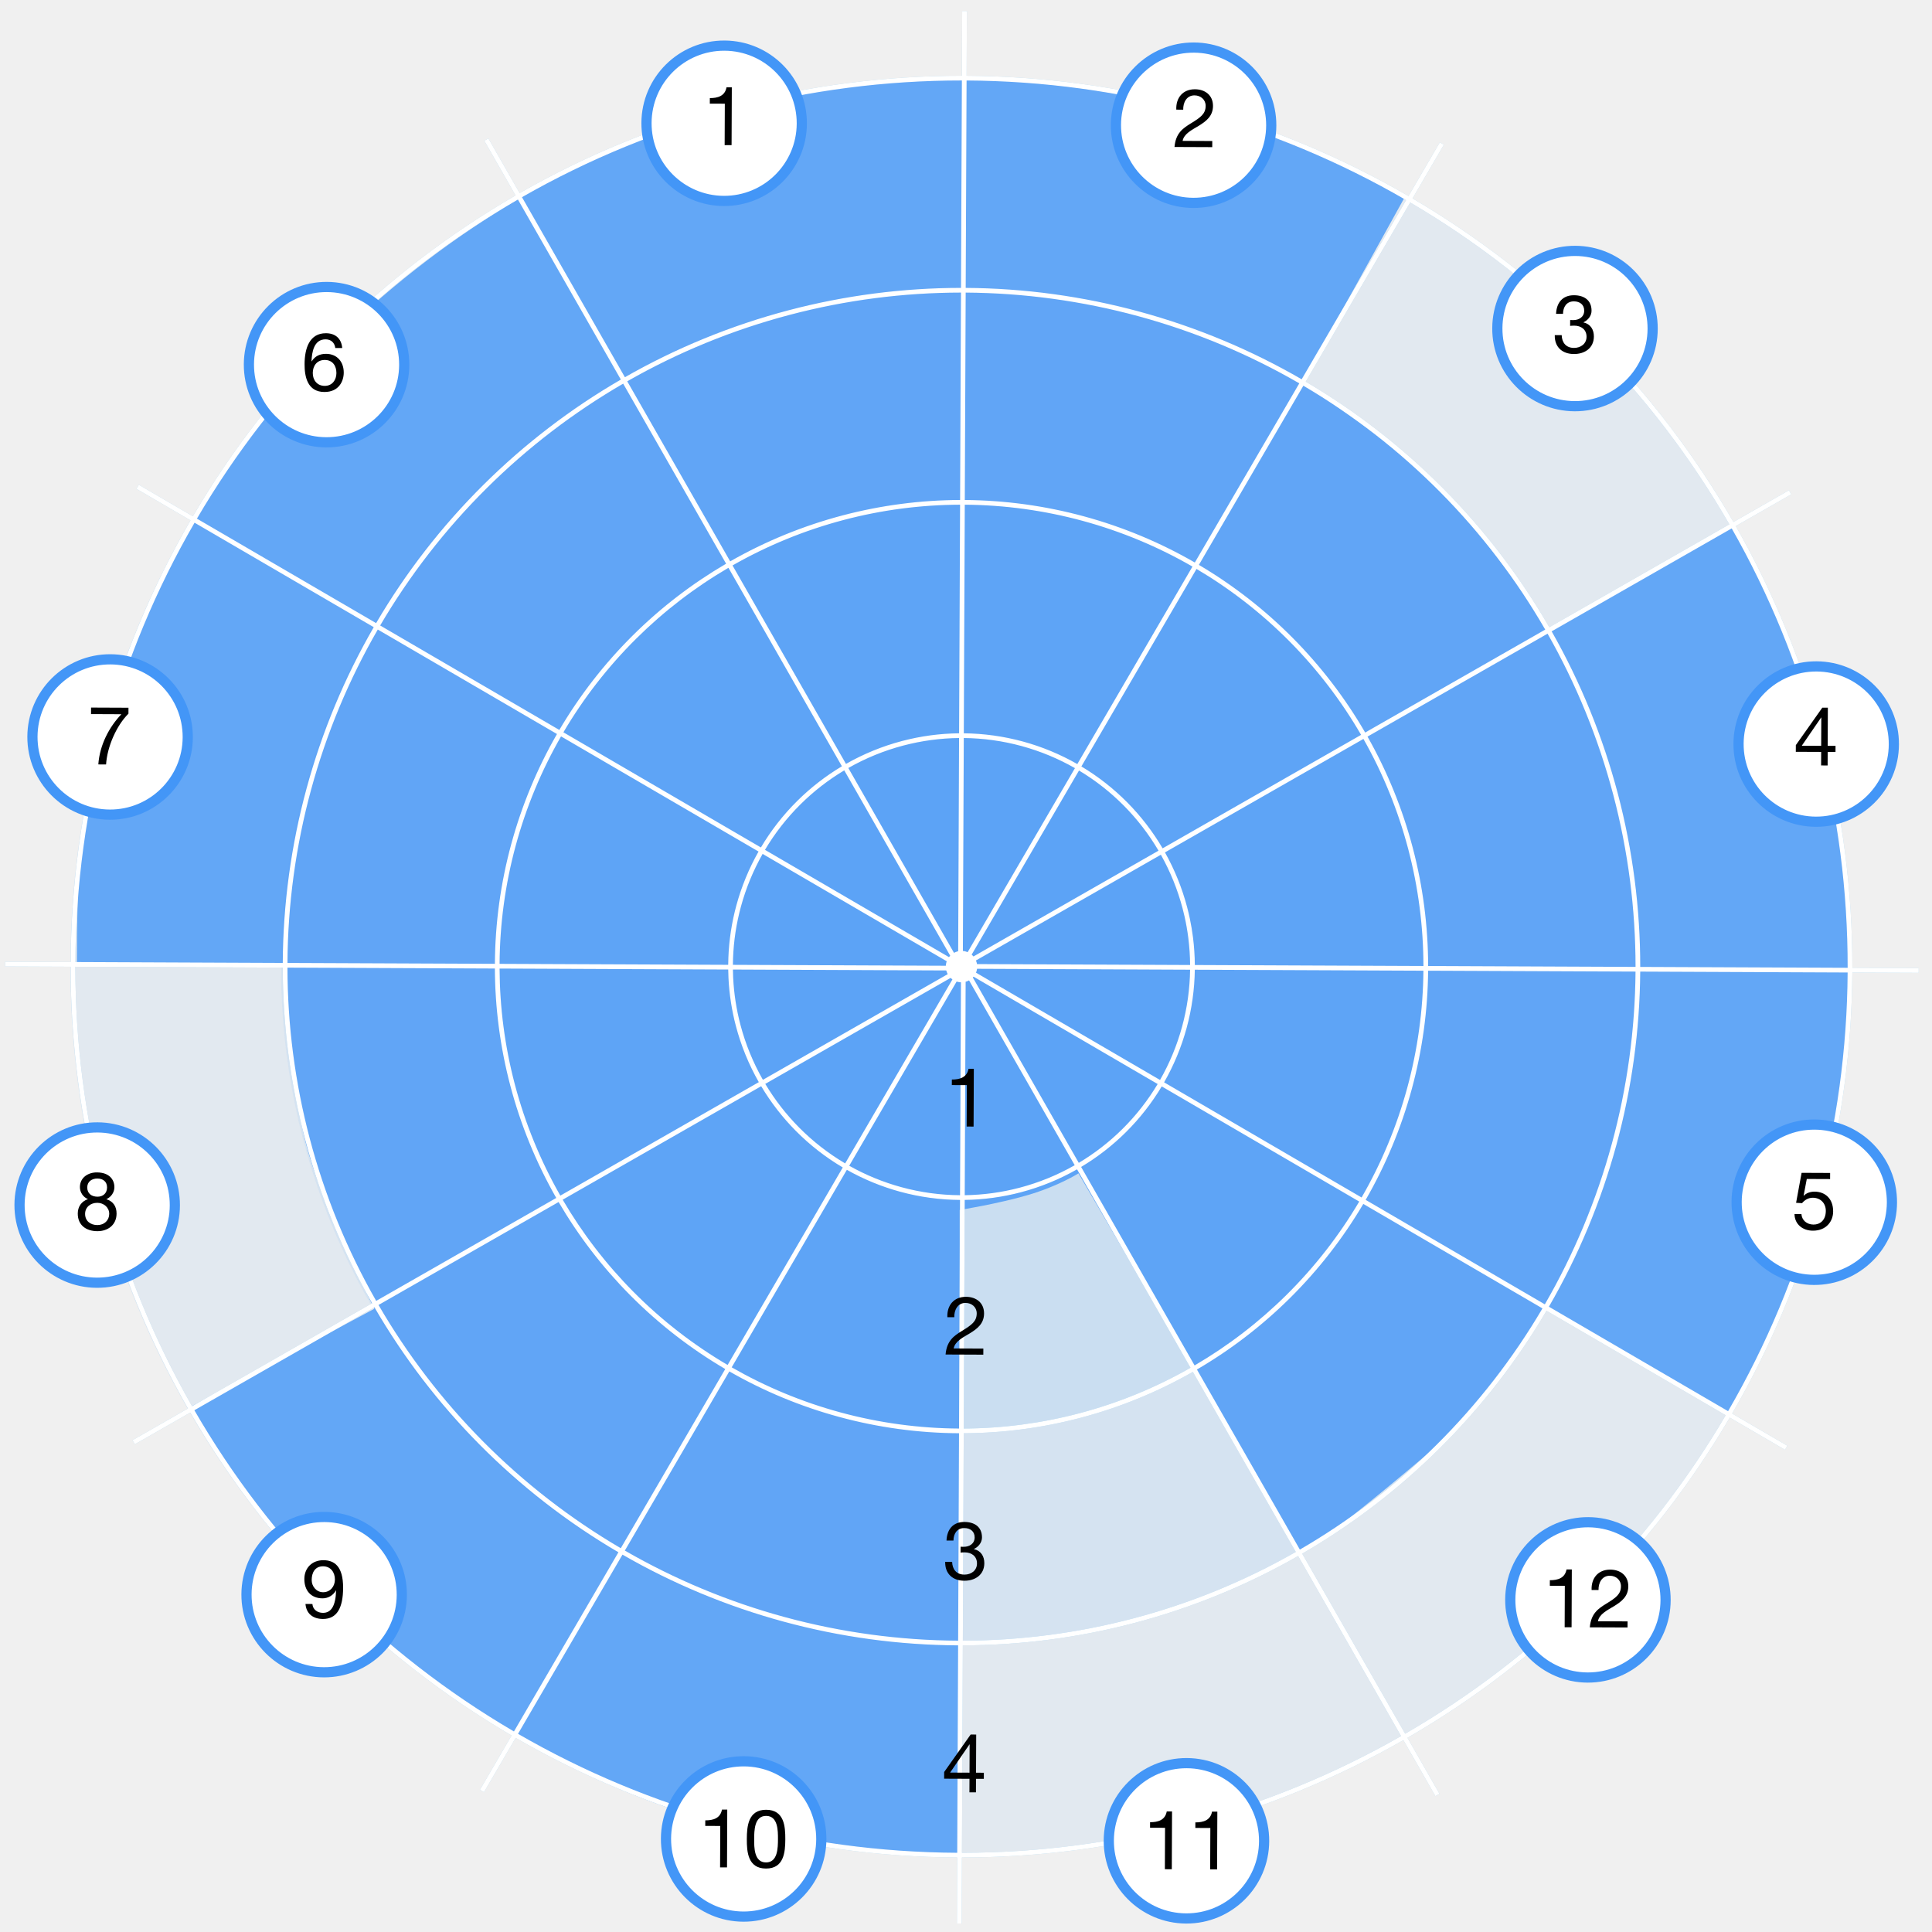
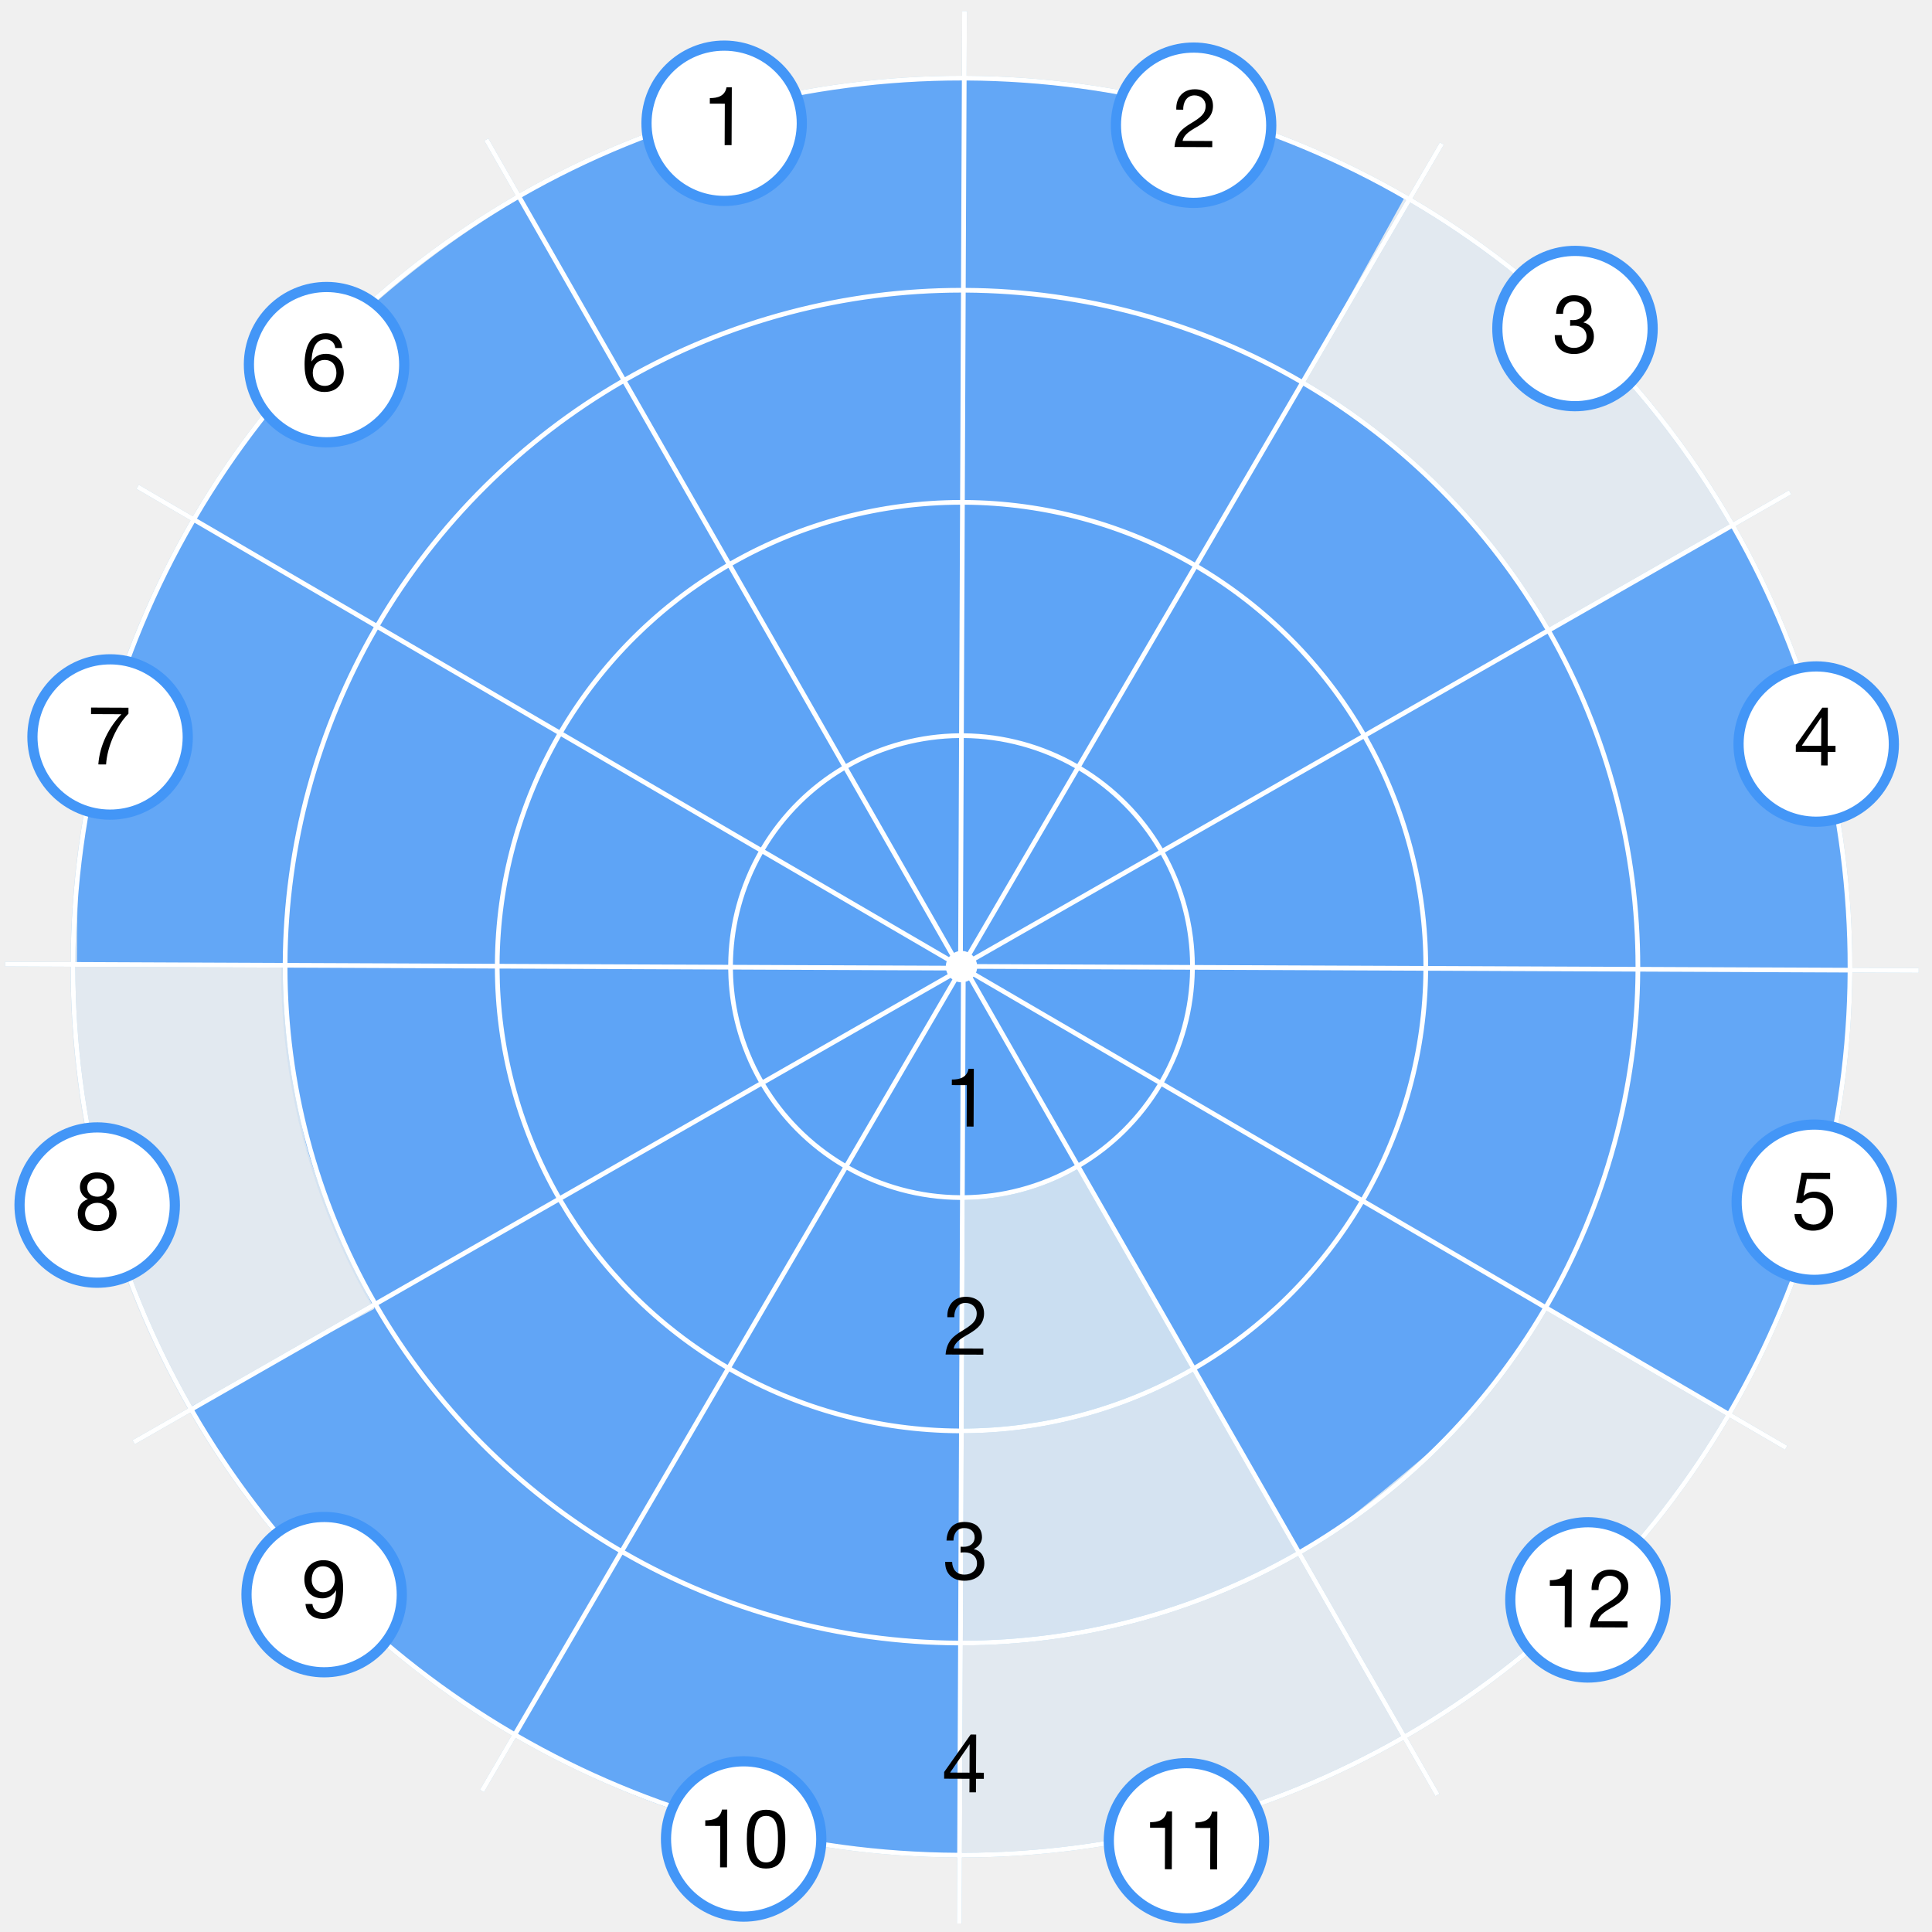
<svg xmlns="http://www.w3.org/2000/svg" width="205" height="205" viewBox="0 0 205 205" fill="none">
  <g style="mix-blend-mode:darken" opacity="0.3">
    <path fill-rule="evenodd" clip-rule="evenodd" d="M102.594 1.173L102.565 8.042C110.74 8.089 118.911 9.196 126.867 11.364C134.807 13.526 142.395 16.707 149.453 20.801L152.773 15.106L153.205 15.358L149.885 21.053C156.892 25.167 163.369 30.186 169.14 36.005C174.912 41.825 179.877 48.345 183.933 55.387L189.823 52.02L190.071 52.454L184.182 55.821C188.216 62.911 191.333 70.525 193.429 78.481C195.52 86.417 196.56 94.555 196.549 102.692L203.589 102.722L203.587 103.222L196.547 103.192C196.493 111.34 195.386 119.482 193.226 127.411C191.064 135.347 187.886 142.932 183.795 149.987L189.652 153.402L189.401 153.834L183.543 150.419C179.427 157.43 174.407 163.911 168.585 169.685C162.804 175.418 156.333 180.354 149.345 184.395L152.741 190.335L152.307 190.583L148.911 184.645C141.78 188.718 134.118 191.863 126.108 193.974C118.228 196.05 110.147 197.09 102.067 197.094L102.037 204.101L101.537 204.099L101.567 197.093C93.362 197.053 85.162 195.945 77.178 193.77C69.284 191.62 61.737 188.464 54.714 184.404L51.356 190.163L50.924 189.911L54.282 184.152C47.228 180.025 40.709 174.982 34.905 169.129C29.171 163.348 24.233 156.875 20.192 149.886L14.307 153.25L14.059 152.816L19.943 149.452C15.87 142.322 12.726 134.661 10.616 126.653C8.536 118.761 7.497 110.668 7.496 102.577L0.541 102.547L0.543 102.047L7.497 102.077C7.539 93.884 8.647 85.696 10.819 77.723C12.974 69.811 16.14 62.249 20.213 55.212L14.478 51.868L14.73 51.437L20.464 54.78C24.587 47.744 29.62 41.241 35.46 35.449C41.242 29.715 47.715 24.777 54.705 20.736L51.389 14.935L51.823 14.687L55.138 20.487C62.268 16.414 69.928 13.27 77.937 11.16C85.845 9.076 93.956 8.037 102.065 8.04L102.094 1.171L102.594 1.173ZM11.301 77.854C13.445 69.985 16.594 62.463 20.645 55.464L39.656 66.548C36.569 71.892 34.17 77.633 32.534 83.638C30.881 89.706 30.037 95.937 30.003 102.173L7.997 102.079C8.039 93.929 9.141 85.785 11.301 77.854ZM33.016 83.769C34.641 77.806 37.023 72.106 40.087 66.8L59.099 77.885C57 81.535 55.366 85.454 54.25 89.552C53.116 93.716 52.536 97.99 52.51 102.268L30.503 102.175C30.537 95.983 31.375 89.795 33.016 83.769ZM40.339 66.368L59.35 77.453C61.501 73.799 64.121 70.42 67.157 67.409C70.133 64.458 73.458 61.91 77.045 59.814L66.123 40.709C60.872 43.756 56.008 47.473 51.66 51.784C47.253 56.155 43.453 61.061 40.339 66.368ZM54.732 89.684C55.837 85.628 57.454 81.75 59.531 78.137L80.487 90.355C79.474 92.143 78.682 94.058 78.137 96.058C77.637 97.893 77.353 99.771 77.284 101.655C77.275 101.895 77.269 102.134 77.267 102.374L53.01 102.271C53.035 98.036 53.61 93.805 54.732 89.684ZM59.782 77.704L80.738 89.922C81.804 88.128 83.096 86.469 84.591 84.987C86.023 83.567 87.616 82.333 89.333 81.308L77.293 60.248C73.743 62.323 70.454 64.844 67.509 67.764C64.504 70.745 61.911 74.088 59.782 77.704ZM78.62 96.191C79.153 94.233 79.928 92.358 80.92 90.607L100.455 101.997C100.44 102.04 100.426 102.083 100.414 102.127C100.383 102.241 100.365 102.356 100.358 102.472L77.767 102.376C77.769 102.142 77.775 101.908 77.783 101.674C77.851 99.828 78.13 97.988 78.62 96.191ZM100.406 102.973L77.769 102.876C77.772 103.159 77.781 103.441 77.794 103.723C77.875 105.413 78.133 107.096 78.567 108.746C79.107 110.793 79.91 112.752 80.949 114.576L100.56 103.365C100.495 103.247 100.445 103.122 100.411 102.991C100.409 102.985 100.407 102.979 100.406 102.973ZM100.866 103.766L81.201 115.008C82.205 116.687 83.411 118.245 84.8 119.646C86.263 121.121 87.904 122.396 89.677 123.445L101.058 103.925C100.99 103.877 100.926 103.824 100.866 103.766ZM101.505 104.151L90.11 123.695C91.848 124.674 93.707 125.44 95.648 125.969C97.684 126.524 99.775 126.808 101.866 126.821L101.963 104.232C101.835 104.227 101.709 104.208 101.585 104.174C101.558 104.167 101.531 104.159 101.505 104.151ZM102.463 104.174L102.366 126.82C104.329 126.792 106.29 126.526 108.205 126.021C110.252 125.482 112.211 124.679 114.036 123.639L102.824 104.028C102.71 104.09 102.589 104.139 102.463 104.174ZM103.225 103.721L114.467 123.387C116.146 122.384 117.704 121.177 119.105 119.788C120.549 118.356 121.801 116.755 122.836 115.024L103.302 103.635C103.277 103.665 103.252 103.693 103.225 103.721ZM103.562 103.208L123.089 114.593C124.1 112.822 124.888 110.924 125.428 108.94C125.968 106.96 126.251 104.928 126.279 102.893L103.674 102.796C103.665 102.866 103.65 102.935 103.632 103.004C103.613 103.073 103.589 103.142 103.562 103.208ZM103.668 102.296L126.28 102.393C126.273 101.429 126.209 100.465 126.087 99.506C125.99 98.744 125.857 97.985 125.687 97.233C125.624 96.949 125.555 96.667 125.48 96.385C124.955 94.39 124.179 92.479 123.178 90.695L103.557 101.913C103.588 101.986 103.615 102.063 103.635 102.141C103.649 102.192 103.66 102.244 103.668 102.296ZM103.294 101.487L122.929 90.262C121.91 88.53 120.675 86.924 119.247 85.485C117.817 84.043 116.218 82.793 114.491 81.758L103.101 101.294C103.137 101.325 103.173 101.357 103.207 101.392C103.237 101.422 103.266 101.454 103.294 101.487ZM102.675 101.031L114.06 81.505C112.287 80.492 110.386 79.703 108.399 79.162C106.391 78.615 104.329 78.331 102.265 78.31L102.169 100.905C102.267 100.913 102.365 100.931 102.461 100.957C102.534 100.977 102.606 101.002 102.675 101.031ZM101.669 100.936L101.765 78.31C99.774 78.332 97.785 78.598 95.843 79.11C93.796 79.649 91.837 80.452 90.014 81.491L101.225 101.102C101.342 101.038 101.467 100.988 101.598 100.953C101.622 100.947 101.645 100.941 101.669 100.936ZM100.823 101.407L89.582 81.743C87.903 82.746 86.344 83.953 84.943 85.343C83.48 86.793 82.214 88.418 81.171 90.175L100.694 101.558C100.734 101.505 100.777 101.455 100.823 101.407ZM20.896 55.032L39.907 66.116C43.044 60.771 46.87 55.831 51.308 51.429C55.687 47.087 60.586 43.343 65.875 40.275L54.953 21.17C48.001 25.19 41.563 30.101 35.812 35.804C30.003 41.565 24.997 48.034 20.896 55.032ZM7.996 102.579C7.997 110.627 9.031 118.676 11.099 126.525C13.198 134.492 16.326 142.112 20.377 149.204L39.482 138.282C36.38 132.852 33.986 127.017 32.379 120.918C30.803 114.937 30.011 108.805 30.002 102.673L7.996 102.579ZM30.502 102.675C30.511 108.763 31.298 114.852 32.863 120.79C34.459 126.847 36.836 132.641 39.916 138.034L59.021 127.112C56.892 123.381 55.247 119.373 54.143 115.183C53.071 111.113 52.526 106.941 52.509 102.768L30.502 102.675ZM53.009 102.771C53.027 106.9 53.566 111.028 54.627 115.055C55.72 119.203 57.347 123.17 59.455 126.864L80.515 114.825C79.454 112.963 78.635 110.964 78.084 108.874C77.641 107.195 77.379 105.48 77.296 103.76C77.281 103.464 77.272 103.169 77.269 102.874L53.009 102.771ZM35.26 168.777C29.557 163.027 24.646 156.589 20.626 149.638L39.731 138.716C42.8 144.004 46.543 148.902 50.885 153.281C55.299 157.732 60.255 161.567 65.618 164.709L54.534 183.72C47.517 179.615 41.033 174.599 35.26 168.777ZM51.24 152.929C46.929 148.581 43.212 143.718 40.165 138.468L59.271 127.545C61.367 131.132 63.916 134.457 66.866 137.432C69.89 140.481 73.283 143.11 76.954 145.265L65.87 164.277C60.545 161.157 55.623 157.348 51.24 152.929ZM67.221 137.08C64.301 134.136 61.78 130.846 59.706 127.297L80.767 115.256C81.792 116.973 83.025 118.567 84.445 119.999C85.939 121.505 87.614 122.807 89.425 123.877L77.206 144.833C73.573 142.7 70.214 140.098 67.221 137.08ZM54.966 183.972C61.951 188.01 69.458 191.149 77.309 193.288C85.252 195.452 93.408 196.553 101.569 196.593L101.663 174.586C95.416 174.555 89.173 173.711 83.093 172.055C77.106 170.424 71.381 168.033 66.05 164.96L54.966 183.972ZM66.302 164.528C71.595 167.579 77.279 169.953 83.225 171.573C89.262 173.217 95.462 174.055 101.665 174.086L101.759 152.079C97.47 152.057 93.183 151.476 89.009 150.339C84.928 149.228 81.025 147.603 77.387 145.516L66.302 164.528ZM77.639 145.084C81.239 147.149 85.102 148.757 89.141 149.857C93.272 150.982 97.515 151.557 101.761 151.58L101.864 127.323C99.729 127.309 97.595 127.019 95.517 126.453C93.533 125.912 91.633 125.129 89.858 124.127L77.639 145.084ZM125.981 193.49C118.143 195.556 110.106 196.59 102.069 196.594L102.163 174.587C108.284 174.575 114.404 173.783 120.373 172.21C126.474 170.602 132.31 168.208 137.741 165.105L148.663 184.211C141.57 188.263 133.948 191.391 125.981 193.49ZM120.246 171.726C114.319 173.288 108.242 174.075 102.165 174.087L102.259 152.08C106.42 152.06 110.581 151.515 114.639 150.446C118.83 149.342 122.839 147.697 126.571 145.567L137.493 164.671C132.099 167.752 126.304 170.13 120.246 171.726ZM114.512 149.962C110.496 151.021 106.379 151.56 102.261 151.58L102.364 127.321C104.371 127.293 106.375 127.022 108.332 126.506C110.422 125.955 112.422 125.135 114.284 124.074L126.323 145.132C122.629 147.241 118.661 148.869 114.512 149.962ZM149.097 183.961C156.047 179.942 162.483 175.032 168.233 169.33C174.024 163.587 179.017 157.141 183.111 150.167L164.099 139.082C160.97 144.402 157.156 149.32 152.736 153.704C148.359 158.045 143.461 161.787 138.175 164.856L149.097 183.961ZM137.926 164.422C143.176 161.375 148.038 157.659 152.384 153.349C156.773 148.996 160.56 144.113 163.667 138.831L144.656 127.746C142.513 131.375 139.907 134.73 136.889 137.723C133.914 140.673 130.591 143.221 127.004 145.316L137.926 164.422ZM126.756 144.882C130.305 142.808 133.593 140.287 136.537 137.368C139.524 134.406 142.103 131.085 144.224 127.495L123.269 115.277C122.211 117.045 120.932 118.681 119.457 120.144C118.025 121.564 116.432 122.797 114.716 123.822L126.756 144.882ZM192.744 127.28C190.593 135.174 187.432 142.718 183.363 149.735L164.351 138.651C167.455 133.288 169.868 127.525 171.511 121.496C173.152 115.471 173.995 109.286 174.041 103.096L196.047 103.19C195.994 111.294 194.892 119.393 192.744 127.28ZM171.028 121.364C169.397 127.351 167.002 133.074 163.919 138.399L144.908 127.315C147.026 123.645 148.673 119.703 149.796 115.58C150.918 111.461 151.498 107.233 151.535 103L173.541 103.094C173.495 109.241 172.658 115.382 171.028 121.364ZM149.314 115.448C148.202 119.529 146.572 123.431 144.476 127.063L123.521 114.845C124.554 113.037 125.359 111.099 125.911 109.073C126.462 107.05 126.751 104.974 126.779 102.895L151.035 102.998C150.998 107.187 150.424 111.372 149.314 115.448ZM196.049 102.69C196.06 94.597 195.026 86.502 192.946 78.609C190.86 70.695 187.76 63.122 183.747 56.069L164.643 66.991C167.705 72.382 170.072 78.168 171.665 84.215C173.253 90.24 174.045 96.419 174.043 102.596L196.049 102.69ZM173.543 102.594C173.545 96.46 172.758 90.325 171.182 84.343C169.6 78.338 167.25 72.592 164.209 67.239L145.104 78.16C147.196 81.852 148.812 85.812 149.903 89.95C150.987 94.064 151.531 98.282 151.537 102.5L173.543 102.594ZM151.037 102.498C151.031 98.323 150.492 94.149 149.419 90.077C148.34 85.982 146.74 82.062 144.67 78.409L123.612 90.447C124.635 92.269 125.427 94.22 125.964 96.257C126.07 96.659 126.165 97.064 126.251 97.47C126.388 98.124 126.499 98.782 126.583 99.443C126.708 100.423 126.774 101.409 126.78 102.395L151.037 102.498ZM168.785 36.357C174.526 42.146 179.464 48.63 183.499 55.635L164.394 66.557C161.31 61.215 157.54 56.269 153.159 51.852C148.779 47.435 143.864 43.624 138.549 40.496L149.633 21.485C156.602 25.577 163.045 30.569 168.785 36.357ZM152.804 52.205C157.154 56.59 160.898 61.501 163.96 66.805L144.856 77.727C142.745 74.086 140.169 70.714 137.18 67.7C134.19 64.685 130.837 62.08 127.213 59.938L138.297 40.928C143.575 44.034 148.455 47.819 152.804 52.205ZM136.825 68.052C139.783 71.035 142.332 74.372 144.422 77.975L123.363 90.014C122.322 88.244 121.061 86.603 119.602 85.132C118.141 83.659 116.508 82.382 114.743 81.325L126.961 60.37C130.548 62.49 133.866 65.068 136.825 68.052ZM149.201 21.233C142.181 17.161 134.633 13.997 126.735 11.846C118.821 9.69 110.695 8.588 102.562 8.542L102.469 30.548C108.687 30.586 114.9 31.43 120.951 33.078C126.985 34.722 132.752 37.137 138.117 40.244L149.201 21.233ZM137.865 40.676C132.537 37.59 126.811 35.193 120.82 33.561C114.811 31.924 108.641 31.086 102.467 31.047L102.373 53.053C106.633 53.084 110.891 53.663 115.037 54.793C119.163 55.917 123.109 57.566 126.781 59.686L137.865 40.676ZM126.529 60.118C122.894 58.02 118.99 56.388 114.905 55.275C110.801 54.157 106.588 53.583 102.371 53.553L102.267 77.809C104.375 77.83 106.48 78.12 108.531 78.678C110.56 79.231 112.501 80.038 114.312 81.073L126.529 60.118ZM78.064 11.644C85.93 9.571 93.997 8.537 102.062 8.54L101.969 30.546C95.819 30.551 89.669 31.343 83.671 32.923C77.572 34.53 71.738 36.924 66.308 40.025L55.386 20.921C62.478 16.87 70.098 13.743 78.064 11.644ZM83.799 33.407C89.754 31.838 95.86 31.051 101.967 31.046L101.873 53.052C97.683 53.065 93.493 53.61 89.407 54.687C85.217 55.79 81.209 57.434 77.478 59.564L66.556 40.459C71.949 37.38 77.742 35.003 83.799 33.407ZM89.534 55.17C93.578 54.104 97.724 53.565 101.871 53.552L101.767 77.809C99.733 77.83 97.7 78.102 95.716 78.625C93.626 79.176 91.626 79.995 89.765 81.056L77.726 59.998C81.419 57.89 85.387 56.263 89.534 55.17Z" fill="#0284D2" />
  </g>
  <g opacity="0.8">
    <circle cx="101.768" cy="102.619" r="24.421" fill="#4396F7" fill-opacity="0.1" />
    <circle cx="101.768" cy="102.619" r="49.323" fill="#4396F7" fill-opacity="0.1" />
    <circle cx="101.768" cy="102.619" r="71.955" fill="#4396F7" fill-opacity="0.1" />
    <circle cx="101.767" cy="102.619" r="94.309" fill="#4396F7" fill-opacity="0.1" />
  </g>
-   <path opacity="0.8" fill-rule="evenodd" clip-rule="evenodd" d="M126.954 11.841C109.32 7.117 92.85 7.575 76.927 11.842C61.005 16.108 46.457 25.16 34.801 36.816C23.144 48.472 14.762 62.991 10.495 78.914C8.36 86.884 8.157 94.301 8.159 102.482H30.249C30.249 102.482 30.794 114.561 32.404 121.104C34.015 127.651 39.725 138.87 39.725 138.87L20.015 149.39C24.071 156.36 29.91 163.871 35.662 169.623C47.318 181.279 61.837 189.662 77.76 193.928C85.8 196.083 93.577 196.855 101.83 196.833V128.386C101.83 128.386 105.88 127.739 109.061 126.806C112.319 125.851 114.435 124.503 114.435 124.503L138.049 164.886C138.049 164.886 141.148 163.079 153.162 152.834C158.216 148.524 164.067 138.582 164.067 138.582L183.388 150.06C187.553 142.904 190.613 135.591 192.774 127.525C197.04 111.602 197.603 94.722 193.336 78.799C191.175 70.733 188.031 62.998 183.867 55.843L164.545 66.938C164.545 66.938 157.281 56.357 152.588 51.634C147.958 46.973 138.145 40.634 138.145 40.634L149.049 20.929C141.946 16.817 134.95 13.984 126.954 11.841Z" fill="#4396F7" />
+   <path opacity="0.8" fill-rule="evenodd" clip-rule="evenodd" d="M126.954 11.841C109.32 7.117 92.85 7.575 76.927 11.842C61.005 16.108 46.457 25.16 34.801 36.816C23.144 48.472 14.762 62.991 10.495 78.914C8.36 86.884 8.157 94.301 8.159 102.482H30.249C30.249 102.482 30.794 114.561 32.404 121.104C34.015 127.651 39.725 138.87 39.725 138.87L20.015 149.39C24.071 156.36 29.91 163.871 35.662 169.623C47.318 181.279 61.837 189.662 77.76 193.928C85.8 196.083 93.577 196.855 101.83 196.833L102.117 127.217C102.117 127.217 105.872 126.916 109.052 125.984C112.31 125.029 114.344 123.672 114.344 123.672L138.049 164.886C138.049 164.886 141.148 163.079 153.162 152.834C158.216 148.524 164.067 138.582 164.067 138.582L183.388 150.06C187.553 142.904 190.613 135.591 192.774 127.525C197.04 111.602 197.603 94.722 193.336 78.799C191.175 70.733 188.031 62.998 183.867 55.843L164.545 66.938C164.545 66.938 157.281 56.357 152.588 51.634C147.958 46.973 138.145 40.634 138.145 40.634L149.049 20.929C141.946 16.817 134.95 13.984 126.954 11.841Z" fill="#4396F7" />
  <g style="mix-blend-mode:screen">
    <path fill-rule="evenodd" clip-rule="evenodd" d="M102.594 1.173L102.565 8.042C110.74 8.089 118.911 9.196 126.867 11.364C134.807 13.526 142.395 16.707 149.453 20.801L152.773 15.106L153.205 15.358L149.885 21.053C156.892 25.167 163.369 30.186 169.14 36.005C174.912 41.825 179.877 48.345 183.933 55.387L189.823 52.02L190.071 52.454L184.182 55.821C188.216 62.911 191.333 70.525 193.429 78.481C195.52 86.417 196.56 94.555 196.549 102.692L203.589 102.722L203.587 103.222L196.547 103.192C196.493 111.34 195.386 119.482 193.226 127.411C191.064 135.347 187.886 142.932 183.795 149.987L189.652 153.402L189.401 153.834L183.543 150.419C179.427 157.43 174.407 163.911 168.585 169.685C162.804 175.418 156.333 180.354 149.345 184.395L152.741 190.335L152.307 190.583L148.911 184.645C141.78 188.718 134.118 191.863 126.108 193.974C118.228 196.05 110.147 197.09 102.067 197.094L102.037 204.101L101.537 204.099L101.567 197.093C93.362 197.053 85.162 195.945 77.178 193.77C69.284 191.62 61.737 188.464 54.714 184.404L51.356 190.163L50.924 189.911L54.282 184.152C47.228 180.025 40.709 174.982 34.905 169.129C29.171 163.348 24.233 156.875 20.192 149.886L14.307 153.25L14.059 152.816L19.943 149.452C15.87 142.322 12.726 134.661 10.616 126.653C8.536 118.761 7.497 110.668 7.496 102.577L0.541 102.547L0.543 102.047L7.497 102.077C7.539 93.884 8.647 85.696 10.819 77.723C12.974 69.811 16.14 62.249 20.213 55.212L14.478 51.868L14.73 51.437L20.464 54.78C24.587 47.744 29.62 41.241 35.46 35.449C41.242 29.715 47.715 24.777 54.705 20.736L51.389 14.935L51.823 14.687L55.138 20.487C62.268 16.414 69.928 13.27 77.937 11.16C85.845 9.076 93.956 8.037 102.065 8.04L102.094 1.171L102.594 1.173ZM11.301 77.854C13.445 69.985 16.594 62.463 20.645 55.464L39.656 66.548C36.569 71.892 34.17 77.633 32.534 83.638C30.881 89.706 30.037 95.937 30.003 102.173L7.997 102.079C8.039 93.929 9.141 85.785 11.301 77.854ZM33.016 83.769C34.641 77.806 37.023 72.106 40.087 66.8L59.099 77.885C57 81.535 55.366 85.454 54.25 89.552C53.116 93.716 52.536 97.99 52.51 102.268L30.503 102.175C30.537 95.983 31.375 89.795 33.016 83.769ZM40.339 66.368L59.35 77.453C61.501 73.799 64.121 70.42 67.157 67.409C70.133 64.458 73.458 61.91 77.045 59.814L66.123 40.709C60.872 43.756 56.008 47.473 51.66 51.784C47.253 56.155 43.453 61.061 40.339 66.368ZM54.732 89.684C55.837 85.628 57.454 81.75 59.531 78.137L80.487 90.355C79.474 92.143 78.682 94.058 78.137 96.058C77.637 97.893 77.353 99.771 77.284 101.655C77.275 101.895 77.269 102.134 77.267 102.374L53.01 102.271C53.035 98.036 53.61 93.805 54.732 89.684ZM59.782 77.704L80.738 89.922C81.804 88.128 83.096 86.469 84.591 84.987C86.023 83.567 87.616 82.333 89.333 81.308L77.293 60.248C73.743 62.323 70.454 64.844 67.509 67.764C64.504 70.745 61.911 74.088 59.782 77.704ZM78.62 96.191C79.153 94.233 79.928 92.358 80.92 90.607L100.455 101.997C100.44 102.04 100.426 102.083 100.414 102.127C100.383 102.241 100.365 102.356 100.358 102.472L77.767 102.376C77.769 102.142 77.775 101.908 77.783 101.674C77.851 99.828 78.13 97.988 78.62 96.191ZM100.406 102.973L77.769 102.876C77.772 103.159 77.781 103.441 77.794 103.723C77.875 105.413 78.133 107.096 78.567 108.746C79.107 110.793 79.91 112.752 80.949 114.576L100.56 103.365C100.495 103.247 100.445 103.122 100.411 102.991C100.409 102.985 100.407 102.979 100.406 102.973ZM100.866 103.766L81.201 115.008C82.205 116.687 83.411 118.245 84.8 119.646C86.263 121.121 87.904 122.396 89.677 123.445L101.058 103.925C100.99 103.877 100.926 103.824 100.866 103.766ZM101.505 104.151L90.11 123.695C91.848 124.674 93.707 125.44 95.648 125.969C97.684 126.524 99.775 126.808 101.866 126.821L101.963 104.232C101.835 104.227 101.709 104.208 101.585 104.174C101.558 104.167 101.531 104.159 101.505 104.151ZM102.463 104.174L102.366 126.82C104.329 126.792 106.29 126.526 108.205 126.021C110.252 125.482 112.211 124.679 114.036 123.639L102.824 104.028C102.71 104.09 102.589 104.139 102.463 104.174ZM103.225 103.721L114.467 123.387C116.146 122.384 117.704 121.177 119.105 119.788C120.549 118.356 121.801 116.755 122.836 115.024L103.302 103.635C103.277 103.665 103.252 103.693 103.225 103.721ZM103.562 103.208L123.089 114.593C124.1 112.822 124.888 110.924 125.428 108.94C125.968 106.96 126.251 104.928 126.279 102.893L103.674 102.796C103.665 102.866 103.65 102.935 103.632 103.004C103.613 103.073 103.589 103.142 103.562 103.208ZM103.668 102.296L126.28 102.393C126.273 101.429 126.209 100.465 126.087 99.506C125.99 98.744 125.857 97.985 125.687 97.233C125.624 96.949 125.555 96.667 125.48 96.385C124.955 94.39 124.179 92.479 123.178 90.695L103.557 101.913C103.588 101.986 103.615 102.063 103.635 102.141C103.649 102.192 103.66 102.244 103.668 102.296ZM103.294 101.487L122.929 90.262C121.91 88.53 120.675 86.924 119.247 85.485C117.817 84.043 116.218 82.793 114.491 81.758L103.101 101.294C103.137 101.325 103.173 101.357 103.207 101.392C103.237 101.422 103.266 101.454 103.294 101.487ZM102.675 101.031L114.06 81.505C112.287 80.492 110.386 79.703 108.399 79.162C106.391 78.615 104.329 78.331 102.265 78.31L102.169 100.905C102.267 100.913 102.365 100.931 102.461 100.957C102.534 100.977 102.606 101.002 102.675 101.031ZM101.669 100.936L101.765 78.31C99.774 78.332 97.785 78.598 95.843 79.11C93.796 79.649 91.837 80.452 90.014 81.491L101.225 101.102C101.342 101.038 101.467 100.988 101.598 100.953C101.622 100.947 101.645 100.941 101.669 100.936ZM100.823 101.407L89.582 81.743C87.903 82.746 86.344 83.953 84.943 85.343C83.48 86.793 82.214 88.418 81.171 90.175L100.694 101.558C100.734 101.505 100.777 101.455 100.823 101.407ZM20.896 55.032L39.907 66.116C43.044 60.771 46.87 55.831 51.308 51.429C55.687 47.087 60.586 43.343 65.875 40.275L54.953 21.17C48.001 25.19 41.563 30.101 35.812 35.804C30.003 41.565 24.997 48.034 20.896 55.032ZM7.996 102.579C7.997 110.627 9.031 118.676 11.099 126.525C13.198 134.492 16.326 142.112 20.377 149.204L39.482 138.282C36.38 132.852 33.986 127.017 32.379 120.918C30.803 114.937 30.011 108.805 30.002 102.673L7.996 102.579ZM30.502 102.675C30.511 108.763 31.298 114.852 32.863 120.79C34.459 126.847 36.836 132.641 39.916 138.034L59.021 127.112C56.892 123.381 55.247 119.373 54.143 115.183C53.071 111.113 52.526 106.941 52.509 102.768L30.502 102.675ZM53.009 102.771C53.027 106.9 53.566 111.028 54.627 115.055C55.72 119.203 57.347 123.17 59.455 126.864L80.515 114.825C79.454 112.963 78.635 110.964 78.084 108.874C77.641 107.195 77.379 105.48 77.296 103.76C77.281 103.464 77.272 103.169 77.269 102.874L53.009 102.771ZM35.26 168.777C29.557 163.027 24.646 156.589 20.626 149.638L39.731 138.716C42.8 144.004 46.543 148.902 50.885 153.281C55.299 157.732 60.255 161.567 65.618 164.709L54.534 183.72C47.517 179.615 41.033 174.599 35.26 168.777ZM51.24 152.929C46.929 148.581 43.212 143.718 40.165 138.468L59.271 127.545C61.367 131.132 63.916 134.457 66.866 137.432C69.89 140.481 73.283 143.11 76.954 145.265L65.87 164.277C60.545 161.157 55.623 157.348 51.24 152.929ZM67.221 137.08C64.301 134.136 61.78 130.846 59.706 127.297L80.767 115.256C81.792 116.973 83.025 118.567 84.445 119.999C85.939 121.505 87.614 122.807 89.425 123.877L77.206 144.833C73.573 142.7 70.214 140.098 67.221 137.08ZM54.966 183.972C61.951 188.01 69.458 191.149 77.309 193.288C85.252 195.452 93.408 196.553 101.569 196.593L101.663 174.586C95.416 174.555 89.173 173.711 83.093 172.055C77.106 170.424 71.381 168.033 66.05 164.96L54.966 183.972ZM66.302 164.528C71.595 167.579 77.279 169.953 83.225 171.573C89.262 173.217 95.462 174.055 101.665 174.086L101.759 152.079C97.47 152.057 93.183 151.476 89.009 150.339C84.928 149.228 81.025 147.603 77.387 145.516L66.302 164.528ZM77.639 145.084C81.239 147.149 85.102 148.757 89.141 149.857C93.272 150.982 97.515 151.557 101.761 151.58L101.864 127.323C99.729 127.309 97.595 127.019 95.517 126.453C93.533 125.912 91.633 125.129 89.858 124.127L77.639 145.084ZM125.981 193.49C118.143 195.556 110.106 196.59 102.069 196.594L102.163 174.587C108.284 174.575 114.404 173.783 120.373 172.21C126.474 170.602 132.31 168.208 137.741 165.105L148.663 184.211C141.57 188.263 133.948 191.391 125.981 193.49ZM120.246 171.726C114.319 173.288 108.242 174.075 102.165 174.087L102.259 152.08C106.42 152.06 110.581 151.515 114.639 150.446C118.83 149.342 122.839 147.697 126.571 145.567L137.493 164.671C132.099 167.752 126.304 170.13 120.246 171.726ZM114.512 149.962C110.496 151.021 106.379 151.56 102.261 151.58L102.364 127.321C104.371 127.293 106.375 127.022 108.332 126.506C110.422 125.955 112.422 125.135 114.284 124.074L126.323 145.132C122.629 147.241 118.661 148.869 114.512 149.962ZM149.097 183.961C156.047 179.942 162.483 175.032 168.233 169.33C174.024 163.587 179.017 157.141 183.111 150.167L164.099 139.082C160.97 144.402 157.156 149.32 152.736 153.704C148.359 158.045 143.461 161.787 138.175 164.856L149.097 183.961ZM137.926 164.422C143.176 161.375 148.038 157.659 152.384 153.349C156.773 148.996 160.56 144.113 163.667 138.831L144.656 127.746C142.513 131.375 139.907 134.73 136.889 137.723C133.914 140.673 130.591 143.221 127.004 145.316L137.926 164.422ZM126.756 144.882C130.305 142.808 133.593 140.287 136.537 137.368C139.524 134.406 142.103 131.085 144.224 127.495L123.269 115.277C122.211 117.045 120.932 118.681 119.457 120.144C118.025 121.564 116.432 122.797 114.716 123.822L126.756 144.882ZM192.744 127.28C190.593 135.174 187.432 142.718 183.363 149.735L164.351 138.651C167.455 133.288 169.868 127.525 171.511 121.496C173.152 115.471 173.995 109.286 174.041 103.096L196.047 103.19C195.994 111.294 194.892 119.393 192.744 127.28ZM171.028 121.364C169.397 127.351 167.002 133.074 163.919 138.399L144.908 127.315C147.026 123.645 148.673 119.703 149.796 115.58C150.918 111.461 151.498 107.233 151.535 103L173.541 103.094C173.495 109.241 172.658 115.382 171.028 121.364ZM149.314 115.448C148.202 119.529 146.572 123.431 144.476 127.063L123.521 114.845C124.554 113.037 125.359 111.099 125.911 109.073C126.462 107.05 126.751 104.974 126.779 102.895L151.035 102.998C150.998 107.187 150.424 111.372 149.314 115.448ZM196.049 102.69C196.06 94.597 195.026 86.502 192.946 78.609C190.86 70.695 187.76 63.122 183.747 56.069L164.643 66.991C167.705 72.382 170.072 78.168 171.665 84.215C173.253 90.24 174.045 96.419 174.043 102.596L196.049 102.69ZM173.543 102.594C173.545 96.46 172.758 90.325 171.182 84.343C169.6 78.338 167.25 72.592 164.209 67.239L145.104 78.16C147.196 81.852 148.812 85.812 149.903 89.95C150.987 94.064 151.531 98.282 151.537 102.5L173.543 102.594ZM151.037 102.498C151.031 98.323 150.492 94.149 149.419 90.077C148.34 85.982 146.74 82.062 144.67 78.409L123.612 90.447C124.635 92.269 125.427 94.22 125.964 96.257C126.07 96.659 126.165 97.064 126.251 97.47C126.388 98.124 126.499 98.782 126.583 99.443C126.708 100.423 126.774 101.409 126.78 102.395L151.037 102.498ZM168.785 36.357C174.526 42.146 179.464 48.63 183.499 55.635L164.394 66.557C161.31 61.215 157.54 56.269 153.159 51.852C148.779 47.435 143.864 43.624 138.549 40.496L149.633 21.485C156.602 25.577 163.045 30.569 168.785 36.357ZM152.804 52.205C157.154 56.59 160.898 61.501 163.96 66.805L144.856 77.727C142.745 74.086 140.169 70.714 137.18 67.7C134.19 64.685 130.837 62.08 127.213 59.938L138.297 40.928C143.575 44.034 148.455 47.819 152.804 52.205ZM136.825 68.052C139.783 71.035 142.332 74.372 144.422 77.975L123.363 90.014C122.322 88.244 121.061 86.603 119.602 85.132C118.141 83.659 116.508 82.382 114.743 81.325L126.961 60.37C130.548 62.49 133.866 65.068 136.825 68.052ZM149.201 21.233C142.181 17.161 134.633 13.997 126.735 11.846C118.821 9.69 110.695 8.588 102.562 8.542L102.469 30.548C108.687 30.586 114.9 31.43 120.951 33.078C126.985 34.722 132.752 37.137 138.117 40.244L149.201 21.233ZM137.865 40.676C132.537 37.59 126.811 35.193 120.82 33.561C114.811 31.924 108.641 31.086 102.467 31.047L102.373 53.053C106.633 53.084 110.891 53.663 115.037 54.793C119.163 55.917 123.109 57.566 126.781 59.686L137.865 40.676ZM126.529 60.118C122.894 58.02 118.99 56.388 114.905 55.275C110.801 54.157 106.588 53.583 102.371 53.553L102.267 77.809C104.375 77.83 106.48 78.12 108.531 78.678C110.56 79.231 112.501 80.038 114.312 81.073L126.529 60.118ZM78.064 11.644C85.93 9.571 93.997 8.537 102.062 8.54L101.969 30.546C95.819 30.551 89.669 31.343 83.671 32.923C77.572 34.53 71.738 36.924 66.308 40.025L55.386 20.921C62.478 16.87 70.098 13.743 78.064 11.644ZM83.799 33.407C89.754 31.838 95.86 31.051 101.967 31.046L101.873 53.052C97.683 53.065 93.493 53.61 89.407 54.687C85.217 55.79 81.209 57.434 77.478 59.564L66.556 40.459C71.949 37.38 77.742 35.003 83.799 33.407ZM89.534 55.17C93.578 54.104 97.724 53.565 101.871 53.552L101.767 77.809C99.733 77.83 97.7 78.102 95.716 78.625C93.626 79.176 91.626 79.995 89.765 81.056L77.726 59.998C81.419 57.89 85.387 56.263 89.534 55.17Z" fill="white" />
  </g>
  <circle cx="76.838" cy="13.081" r="8.24" transform="rotate(0.237983 76.8385 13.0814)" fill="white" stroke="#4396F7" stroke-width="1.081" />
  <circle cx="126.649" cy="13.287" r="8.24" transform="rotate(0.237983 126.649 13.2875)" fill="white" stroke="#4396F7" stroke-width="1.081" />
  <circle cx="167.119" cy="34.861" r="8.24" transform="rotate(0.237983 167.119 34.8607)" fill="white" stroke="#4396F7" stroke-width="1.081" />
  <circle cx="192.713" cy="78.951" r="8.24" transform="rotate(0.237983 192.713 78.9506)" fill="white" stroke="#4396F7" stroke-width="1.081" />
  <circle cx="192.51" cy="127.564" r="8.24" transform="rotate(0.237983 192.51 127.564)" fill="white" stroke="#4396F7" stroke-width="1.081" />
  <circle cx="168.492" cy="169.759" r="8.24" transform="rotate(0.237983 168.492 169.759)" fill="white" stroke="#4396F7" stroke-width="1.081" />
  <circle cx="125.892" cy="195.323" r="8.24" transform="rotate(0.237983 125.892 195.323)" fill="white" stroke="#4396F7" stroke-width="1.081" />
  <circle cx="78.907" cy="195.127" r="8.24" transform="rotate(0.237983 78.9069 195.127)" fill="white" stroke="#4396F7" stroke-width="1.081" />
  <circle cx="34.395" cy="169.202" r="8.24" transform="rotate(0.237983 34.3952 169.202)" fill="white" stroke="#4396F7" stroke-width="1.081" />
  <circle cx="10.313" cy="127.867" r="8.24" transform="rotate(0.237983 10.3132 127.867)" fill="white" stroke="#4396F7" stroke-width="1.081" />
  <circle cx="11.682" cy="78.199" r="8.24" transform="rotate(0.237983 11.6823 78.1986)" fill="white" stroke="#4396F7" stroke-width="1.081" />
  <circle cx="34.651" cy="38.692" r="8.24" transform="rotate(0.237983 34.651 38.6918)" fill="white" stroke="#4396F7" stroke-width="1.081" />
  <path d="M103.331 113.406L102.768 113.404C102.6 114.328 101.838 114.55 100.999 114.547L100.997 115.135L102.588 115.141L102.57 119.535L103.305 119.538L103.331 113.406Z" fill="black" />
  <path d="M101.258 139.767C101.235 139.032 101.601 138.246 102.458 138.25C103.106 138.252 103.641 138.696 103.638 139.362C103.634 140.209 103.105 140.588 102.065 141.223C101.198 141.756 100.46 142.272 100.333 143.724L104.338 143.741L104.34 143.092L101.192 143.079C101.342 142.319 102.148 141.933 102.92 141.469C103.683 140.997 104.412 140.455 104.416 139.373C104.421 138.232 103.576 137.606 102.504 137.601C101.206 137.596 100.467 138.518 100.522 139.764L101.258 139.767Z" fill="black" />
  <path d="M101.923 164.742C102.062 164.725 102.218 164.717 102.365 164.718C103.091 164.721 103.669 165.13 103.666 165.899C103.663 166.643 103.047 167.082 102.329 167.079C101.49 167.075 101.051 166.52 101.028 165.724L100.293 165.721C100.262 166.984 101.081 167.722 102.326 167.728C103.476 167.732 104.439 167.096 104.444 165.868C104.447 165.133 104.087 164.543 103.343 164.376L103.343 164.359C103.811 164.144 104.194 163.679 104.196 163.143C104.201 162.009 103.399 161.496 102.335 161.491C101.107 161.486 100.48 162.297 100.432 163.464L101.168 163.467C101.179 162.749 101.528 162.137 102.332 162.14C102.955 162.143 103.42 162.491 103.418 163.131C103.415 163.797 102.869 164.132 102.246 164.129C102.142 164.129 102.038 164.128 101.926 164.119L101.923 164.742Z" fill="black" />
  <path d="M103.582 184.05L102.993 184.047L100.183 188.023L100.18 188.732L102.87 188.743L102.864 190.179L103.556 190.182L103.562 188.746L104.392 188.75L104.395 188.101L103.565 188.098L103.582 184.05ZM100.814 188.086L102.868 185.093L102.885 185.093L102.873 188.095L100.814 188.086Z" fill="black" />
  <path d="M125.549 11.638C125.526 10.902 125.893 10.117 126.749 10.12C127.398 10.123 127.932 10.566 127.929 11.232C127.926 12.08 127.397 12.459 126.356 13.094C125.489 13.627 124.751 14.143 124.624 15.595L128.629 15.612L128.632 14.963L125.483 14.95C125.634 14.19 126.44 13.804 127.211 13.34C127.974 12.867 128.703 12.325 128.708 11.244C128.712 10.103 127.867 9.476 126.795 9.472C125.497 9.467 124.758 10.389 124.814 11.635L125.549 11.638Z" fill="black" />
  <path d="M77.651 9.268L77.089 9.266C76.921 10.19 76.159 10.412 75.32 10.409L75.317 10.997L76.909 11.003L76.891 15.397L77.626 15.4L77.651 9.268Z" fill="black" />
  <path d="M166.602 34.578C166.741 34.562 166.897 34.554 167.044 34.554C167.77 34.557 168.348 34.966 168.345 35.736C168.342 36.48 167.726 36.919 167.008 36.916C166.169 36.912 165.73 36.357 165.707 35.561L164.972 35.558C164.941 36.821 165.76 37.559 167.005 37.564C168.155 37.569 169.118 36.933 169.123 35.705C169.126 34.97 168.766 34.38 168.022 34.212L168.022 34.195C168.49 33.981 168.873 33.516 168.875 32.979C168.88 31.846 168.078 31.332 167.014 31.328C165.786 31.323 165.159 32.133 165.111 33.301L165.847 33.304C165.858 32.586 166.207 31.973 167.011 31.977C167.634 31.979 168.099 32.327 168.097 32.967C168.094 33.633 167.548 33.968 166.925 33.966C166.821 33.965 166.717 33.965 166.605 33.956L166.602 34.578Z" fill="black" />
  <path d="M34.465 38.194C35.304 38.198 35.699 38.831 35.696 39.592C35.693 40.318 35.249 40.948 34.453 40.945C33.649 40.941 33.184 40.334 33.188 39.573C33.191 38.803 33.643 38.191 34.465 38.194ZM36.312 36.93C36.23 35.935 35.601 35.362 34.589 35.358C32.842 35.35 32.325 36.948 32.318 38.635C32.312 39.924 32.6 41.586 34.416 41.593C35.964 41.6 36.471 40.434 36.474 39.543C36.479 38.41 35.782 37.551 34.606 37.546C33.94 37.543 33.42 37.783 33.072 38.344L33.054 38.327C33.093 37.384 33.297 36.001 34.552 36.006C35.131 36.009 35.51 36.373 35.577 36.927L36.312 36.93Z" fill="black" />
  <path d="M193.95 75.091L193.362 75.088L190.552 79.064L190.549 79.773L193.239 79.784L193.233 81.22L193.925 81.223L193.931 79.787L194.761 79.79L194.764 79.142L193.933 79.138L193.95 75.091ZM191.183 79.127L193.236 76.134L193.254 76.134L193.241 79.135L191.183 79.127Z" fill="black" />
  <path d="M194.191 124.46L191.163 124.447L190.579 127.628L191.211 127.665C191.497 127.32 191.888 127.088 192.355 127.09C193.176 127.094 193.736 127.675 193.733 128.488C193.729 129.466 193.13 129.939 192.429 129.936C191.694 129.933 191.186 129.455 191.145 128.824L190.41 128.821C190.431 129.928 191.294 130.58 192.357 130.585C193.785 130.591 194.507 129.59 194.511 128.552C194.517 127.151 193.629 126.447 192.539 126.442C192.124 126.441 191.665 126.577 191.395 126.879L191.378 126.861L191.714 125.098L194.188 125.108L194.191 124.46Z" fill="black" />
  <path d="M9.03 128.799C9.033 128.09 9.606 127.625 10.332 127.628C11.024 127.631 11.593 128.135 11.59 128.801C11.587 129.484 11.066 129.992 10.331 129.989C9.57 129.986 9.027 129.534 9.03 128.799ZM8.48 125.96C8.477 126.513 8.821 127.025 9.331 127.235C8.646 127.474 8.255 128.035 8.252 128.761C8.247 130.015 9.152 130.633 10.329 130.638C11.461 130.643 12.364 129.963 12.369 128.778C12.372 128.017 12.02 127.479 11.285 127.243C11.788 127.02 12.136 126.52 12.138 125.975C12.142 125.196 11.626 124.407 10.285 124.402C9.342 124.398 8.484 124.948 8.48 125.96ZM9.258 125.989C9.261 125.375 9.746 125.048 10.334 125.051C10.931 125.053 11.362 125.383 11.36 125.998C11.357 126.62 10.923 126.982 10.344 126.979C9.738 126.977 9.255 126.663 9.258 125.989Z" fill="black" />
  <path d="M13.632 75.096L9.662 75.079L9.659 75.771L12.877 75.785C11.583 77.146 10.58 79.036 10.433 81.111L11.255 81.115C11.375 79.195 12.388 76.95 13.63 75.727L13.632 75.096Z" fill="black" />
  <path d="M166.782 166.532L166.22 166.53C166.052 167.455 165.29 167.677 164.451 167.673L164.449 168.261L166.04 168.268L166.022 172.662L166.757 172.665L166.782 166.532ZM169.616 168.715C169.593 167.98 169.96 167.194 170.816 167.198C171.465 167.201 171.999 167.644 171.996 168.31C171.993 169.157 171.464 169.536 170.423 170.172C169.556 170.704 168.819 171.22 168.691 172.673L172.696 172.689L172.699 172.041L169.55 172.028C169.701 171.267 170.507 170.881 171.278 170.417C172.041 169.945 172.77 169.403 172.775 168.322C172.779 167.18 171.934 166.554 170.862 166.549C169.565 166.544 168.826 167.466 168.881 168.712L169.616 168.715Z" fill="black" />
  <path d="M35.537 167.604C35.534 168.33 35.047 168.951 34.277 168.948C33.568 168.945 33.069 168.32 33.072 167.646C33.075 166.893 33.407 166.194 34.28 166.197C35.102 166.201 35.54 166.851 35.537 167.604ZM32.413 170.194C32.503 171.25 33.236 171.781 34.266 171.785C35.753 171.791 36.398 170.609 36.407 168.49C36.417 166.172 35.459 165.554 34.318 165.549C33.133 165.544 32.299 166.354 32.294 167.538C32.289 168.749 32.977 169.591 34.223 169.596C34.82 169.599 35.366 169.272 35.645 168.755L35.662 168.772C35.612 170.355 35.168 171.14 34.268 171.136C33.68 171.134 33.197 170.794 33.148 170.197L32.413 170.194Z" fill="black" />
  <path d="M124.362 192.209L123.8 192.207C123.632 193.132 122.87 193.353 122.031 193.35L122.029 193.938L123.62 193.945L123.602 198.338L124.337 198.341L124.362 192.209ZM129.169 192.229L128.606 192.227C128.438 193.152 127.676 193.373 126.837 193.37L126.835 193.958L128.426 193.965L128.408 198.358L129.143 198.361L129.169 192.229Z" fill="black" />
  <path d="M77.167 192.014L76.605 192.011C76.437 192.936 75.675 193.158 74.836 193.154L74.833 193.743L76.425 193.749L76.406 198.143L77.142 198.146L77.167 192.014ZM79.244 195.145C79.239 196.494 79.353 198.259 81.273 198.267C83.193 198.275 83.321 196.511 83.327 195.162C83.332 193.804 83.219 192.039 81.299 192.031C79.379 192.023 79.25 193.787 79.244 195.145ZM80.023 195.139C80.027 194.231 80.042 192.674 81.296 192.68C82.55 192.685 82.552 194.242 82.548 195.15C82.545 196.067 82.529 197.624 81.275 197.618C80.021 197.613 80.019 196.056 80.023 195.139Z" fill="black" />
</svg>
